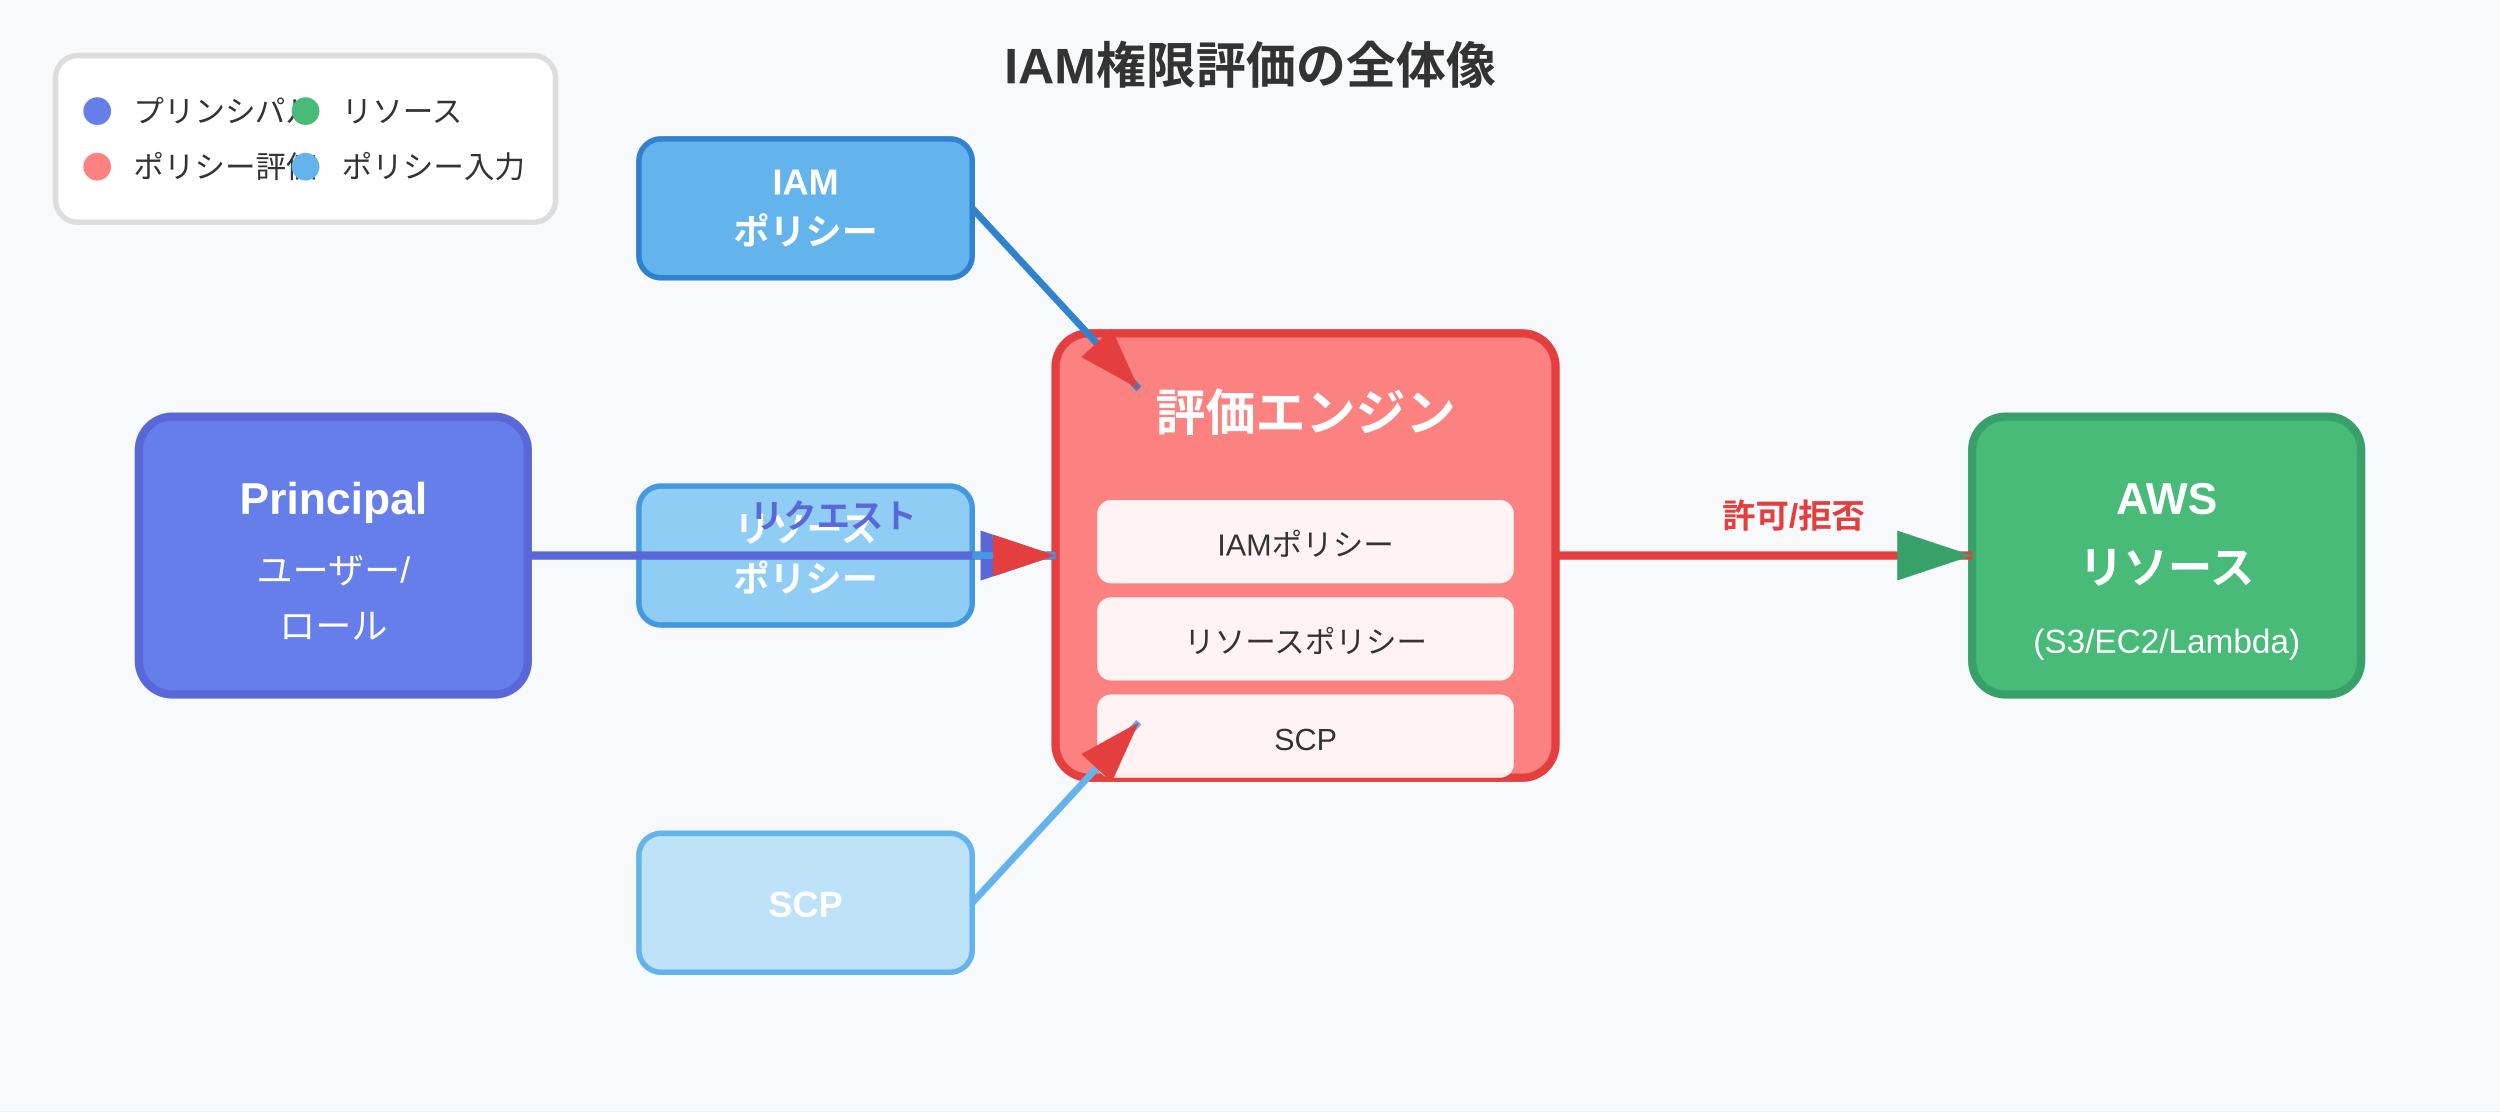
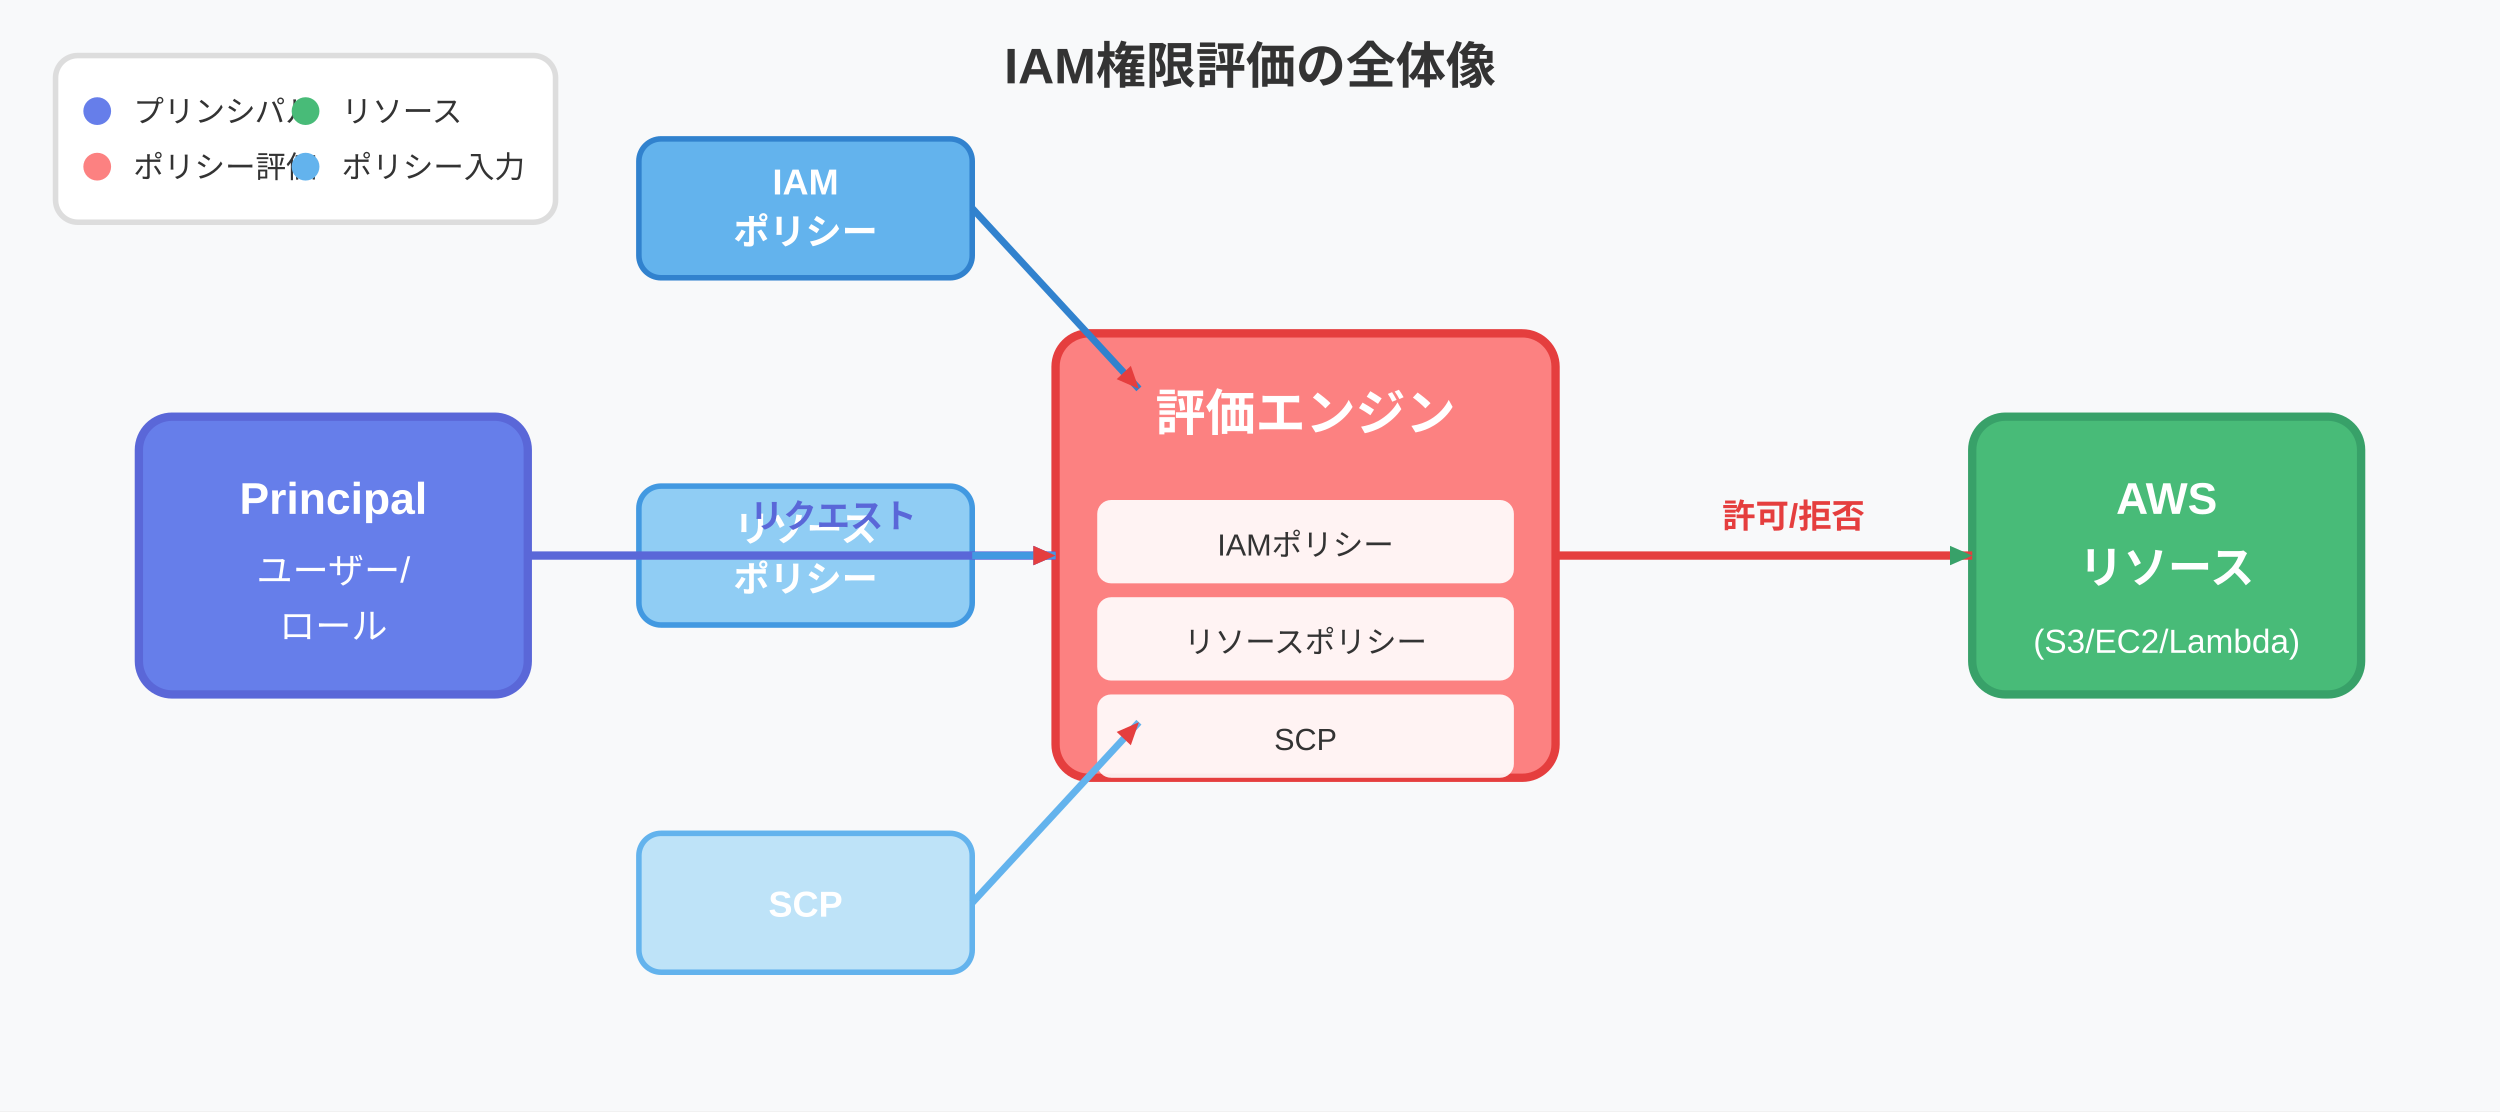
- <svg xmlns="http://www.w3.org/2000/svg" viewBox="0 0 900 400" style="max-height:70vh;max-width:100%;display:block;margin:0 auto;">
+ <svg xmlns="http://www.w3.org/2000/svg" viewBox="0 0 900 400" style="max-height:70vh;max-width:100%;display:block;margin:0 auto;letter-spacing:0">
  <rect width="900" height="400" fill="#f8f9fa" />
  <text x="450" y="30" text-anchor="middle" font-family="Arial" font-size="18" font-weight="bold" fill="#333">IAM権限評価の全体像</text>
  <g id="principal">
    <rect x="50" y="150" width="140" height="100" rx="12" fill="#667EEA" stroke="#5A67D8" stroke-width="3" />
    <text x="120" y="185" text-anchor="middle" font-family="Arial" font-size="16" font-weight="bold" fill="white">Principal</text>
    <text x="120" y="210" text-anchor="middle" font-family="Arial" font-size="13" fill="white">ユーザー/</text>
    <text x="120" y="230" text-anchor="middle" font-family="Arial" font-size="13" fill="white">ロール</text>
  </g>
  <g id="engine">
    <rect x="380" y="120" width="180" height="160" rx="12" fill="#FC8181" stroke="#E53E3E" stroke-width="3" />
    <text x="470" y="155" text-anchor="middle" font-family="Arial" font-size="18" font-weight="bold" fill="white">評価エンジン</text>
    <rect x="395" y="180" width="150" height="30" rx="5" fill="white" opacity="0.9" />
    <text x="470" y="200" text-anchor="middle" font-family="Arial" font-size="11" fill="#333">IAMポリシー</text>
    <rect x="395" y="215" width="150" height="30" rx="5" fill="white" opacity="0.9" />
    <text x="470" y="235" text-anchor="middle" font-family="Arial" font-size="11" fill="#333">リソースポリシー</text>
    <rect x="395" y="250" width="150" height="30" rx="5" fill="white" opacity="0.9" />
    <text x="470" y="270" text-anchor="middle" font-family="Arial" font-size="11" fill="#333">SCP</text>
  </g>
  <g id="resource">
    <rect x="710" y="150" width="140" height="100" rx="12" fill="#48BB78" stroke="#38A169" stroke-width="3" />
    <text x="780" y="185" text-anchor="middle" font-family="Arial" font-size="16" font-weight="bold" fill="white">AWS</text>
    <text x="780" y="210" text-anchor="middle" font-family="Arial" font-size="16" font-weight="bold" fill="white">リソース</text>
    <text x="780" y="235" text-anchor="middle" font-family="Arial" font-size="12" fill="white">(S3/EC2/Lambda)</text>
  </g>
  <g id="policies">
    <rect x="230" y="50" width="120" height="50" rx="8" fill="#63B3ED" stroke="#3182CE" stroke-width="2" />
    <text x="290" y="70" text-anchor="middle" font-family="Arial" font-size="13" font-weight="bold" fill="white">IAM</text>
    <text x="290" y="88" text-anchor="middle" font-family="Arial" font-size="13" font-weight="bold" fill="white">ポリシー</text>
    <rect x="230" y="175" width="120" height="50" rx="8" fill="#90CDF4" stroke="#4299E1" stroke-width="2" />
    <text x="290" y="195" text-anchor="middle" font-family="Arial" font-size="13" font-weight="bold" fill="white">リソース</text>
    <text x="290" y="213" text-anchor="middle" font-family="Arial" font-size="13" font-weight="bold" fill="white">ポリシー</text>
    <rect x="230" y="300" width="120" height="50" rx="8" fill="#BEE3F8" stroke="#63B3ED" stroke-width="2" />
    <text x="290" y="330" text-anchor="middle" font-family="Arial" font-size="13" font-weight="bold" fill="white">SCP</text>
  </g>
-   <defs>
-     <marker id="arrowBlue" markerWidth="10" markerHeight="10" refX="9" refY="3" orient="auto" markerUnits="strokeWidth">
-       <path d="M0,0 L0,6 L9,3 z" fill="#5A67D8" />
-     </marker>
-     <marker id="arrowRed" markerWidth="10" markerHeight="10" refX="9" refY="3" orient="auto" markerUnits="strokeWidth">
-       <path d="M0,0 L0,6 L9,3 z" fill="#E53E3E" />
-     </marker>
-     <marker id="arrowGreen" markerWidth="10" markerHeight="10" refX="9" refY="3" orient="auto" markerUnits="strokeWidth">
-       <path d="M0,0 L0,6 L9,3 z" fill="#38A169" />
-     </marker>
-   </defs>
-   <path d="M 190 200 L 380 200" stroke="#5A67D8" stroke-width="3" fill="none" marker-end="url(#arrowBlue)" />
+   <path d="M 190 200 L 380 200" stroke="#5A67D8" stroke-width="3" fill="none" />
+   <polygon points="380,200 372,196.5 372,203.5" fill="#5A67D8" />
  <text x="270" y="190" font-family="Arial" font-size="12" font-weight="bold" fill="#5A67D8">リクエスト</text>
-   <path d="M 350 75 L 410 140" stroke="#3182CE" stroke-width="2.5" fill="none" marker-end="url(#arrowRed)" />
-   <path d="M 350 200 L 380 200" stroke="#4299E1" stroke-width="2.5" fill="none" marker-end="url(#arrowRed)" />
-   <path d="M 350 325 L 410 260" stroke="#63B3ED" stroke-width="2.5" fill="none" marker-end="url(#arrowRed)" />
-   <path d="M 560 200 L 710 200" stroke="#E53E3E" stroke-width="3" fill="none" marker-end="url(#arrowGreen)" />
+   <path d="M 350 75 L 410 140" stroke="#3182CE" stroke-width="2.5" fill="none" />
+   <polygon points="410,140 407.1,131.7 402,136.5" fill="#E53E3E" />
+   <path d="M 350 200 L 380 200" stroke="#4299E1" stroke-width="2.5" fill="none" />
+   <polygon points="380,200 372,196.5 372,203.5" fill="#E53E3E" />
+   <path d="M 350 325 L 410 260" stroke="#63B3ED" stroke-width="2.5" fill="none" />
+   <polygon points="410,260 402,263.5 407.1,268.3" fill="#E53E3E" />
+   <path d="M 560 200 L 710 200" stroke="#E53E3E" stroke-width="3" fill="none" />
+   <polygon points="710,200 702,196.5 702,203.5" fill="#38A169" />
  <text x="620" y="190" font-family="Arial" font-size="12" font-weight="bold" fill="#E53E3E">許可/拒否</text>
  <g id="legend">
    <rect x="20" y="20" width="180" height="60" rx="8" fill="white" stroke="#ddd" stroke-width="2" />
    <circle cx="35" cy="40" r="5" fill="#667EEA" />
    <text x="48" y="44" font-family="Arial" font-size="11" fill="#333">プリンシパル</text>
    <circle cx="35" cy="60" r="5" fill="#FC8181" />
    <text x="48" y="64" font-family="Arial" font-size="11" fill="#333">ポリシー評価</text>
    <circle cx="110" cy="40" r="5" fill="#48BB78" />
    <text x="123" y="44" font-family="Arial" font-size="11" fill="#333">リソース</text>
    <circle cx="110" cy="60" r="5" fill="#63B3ED" />
    <text x="123" y="64" font-family="Arial" font-size="11" fill="#333">ポリシー入力</text>
  </g>
</svg>
